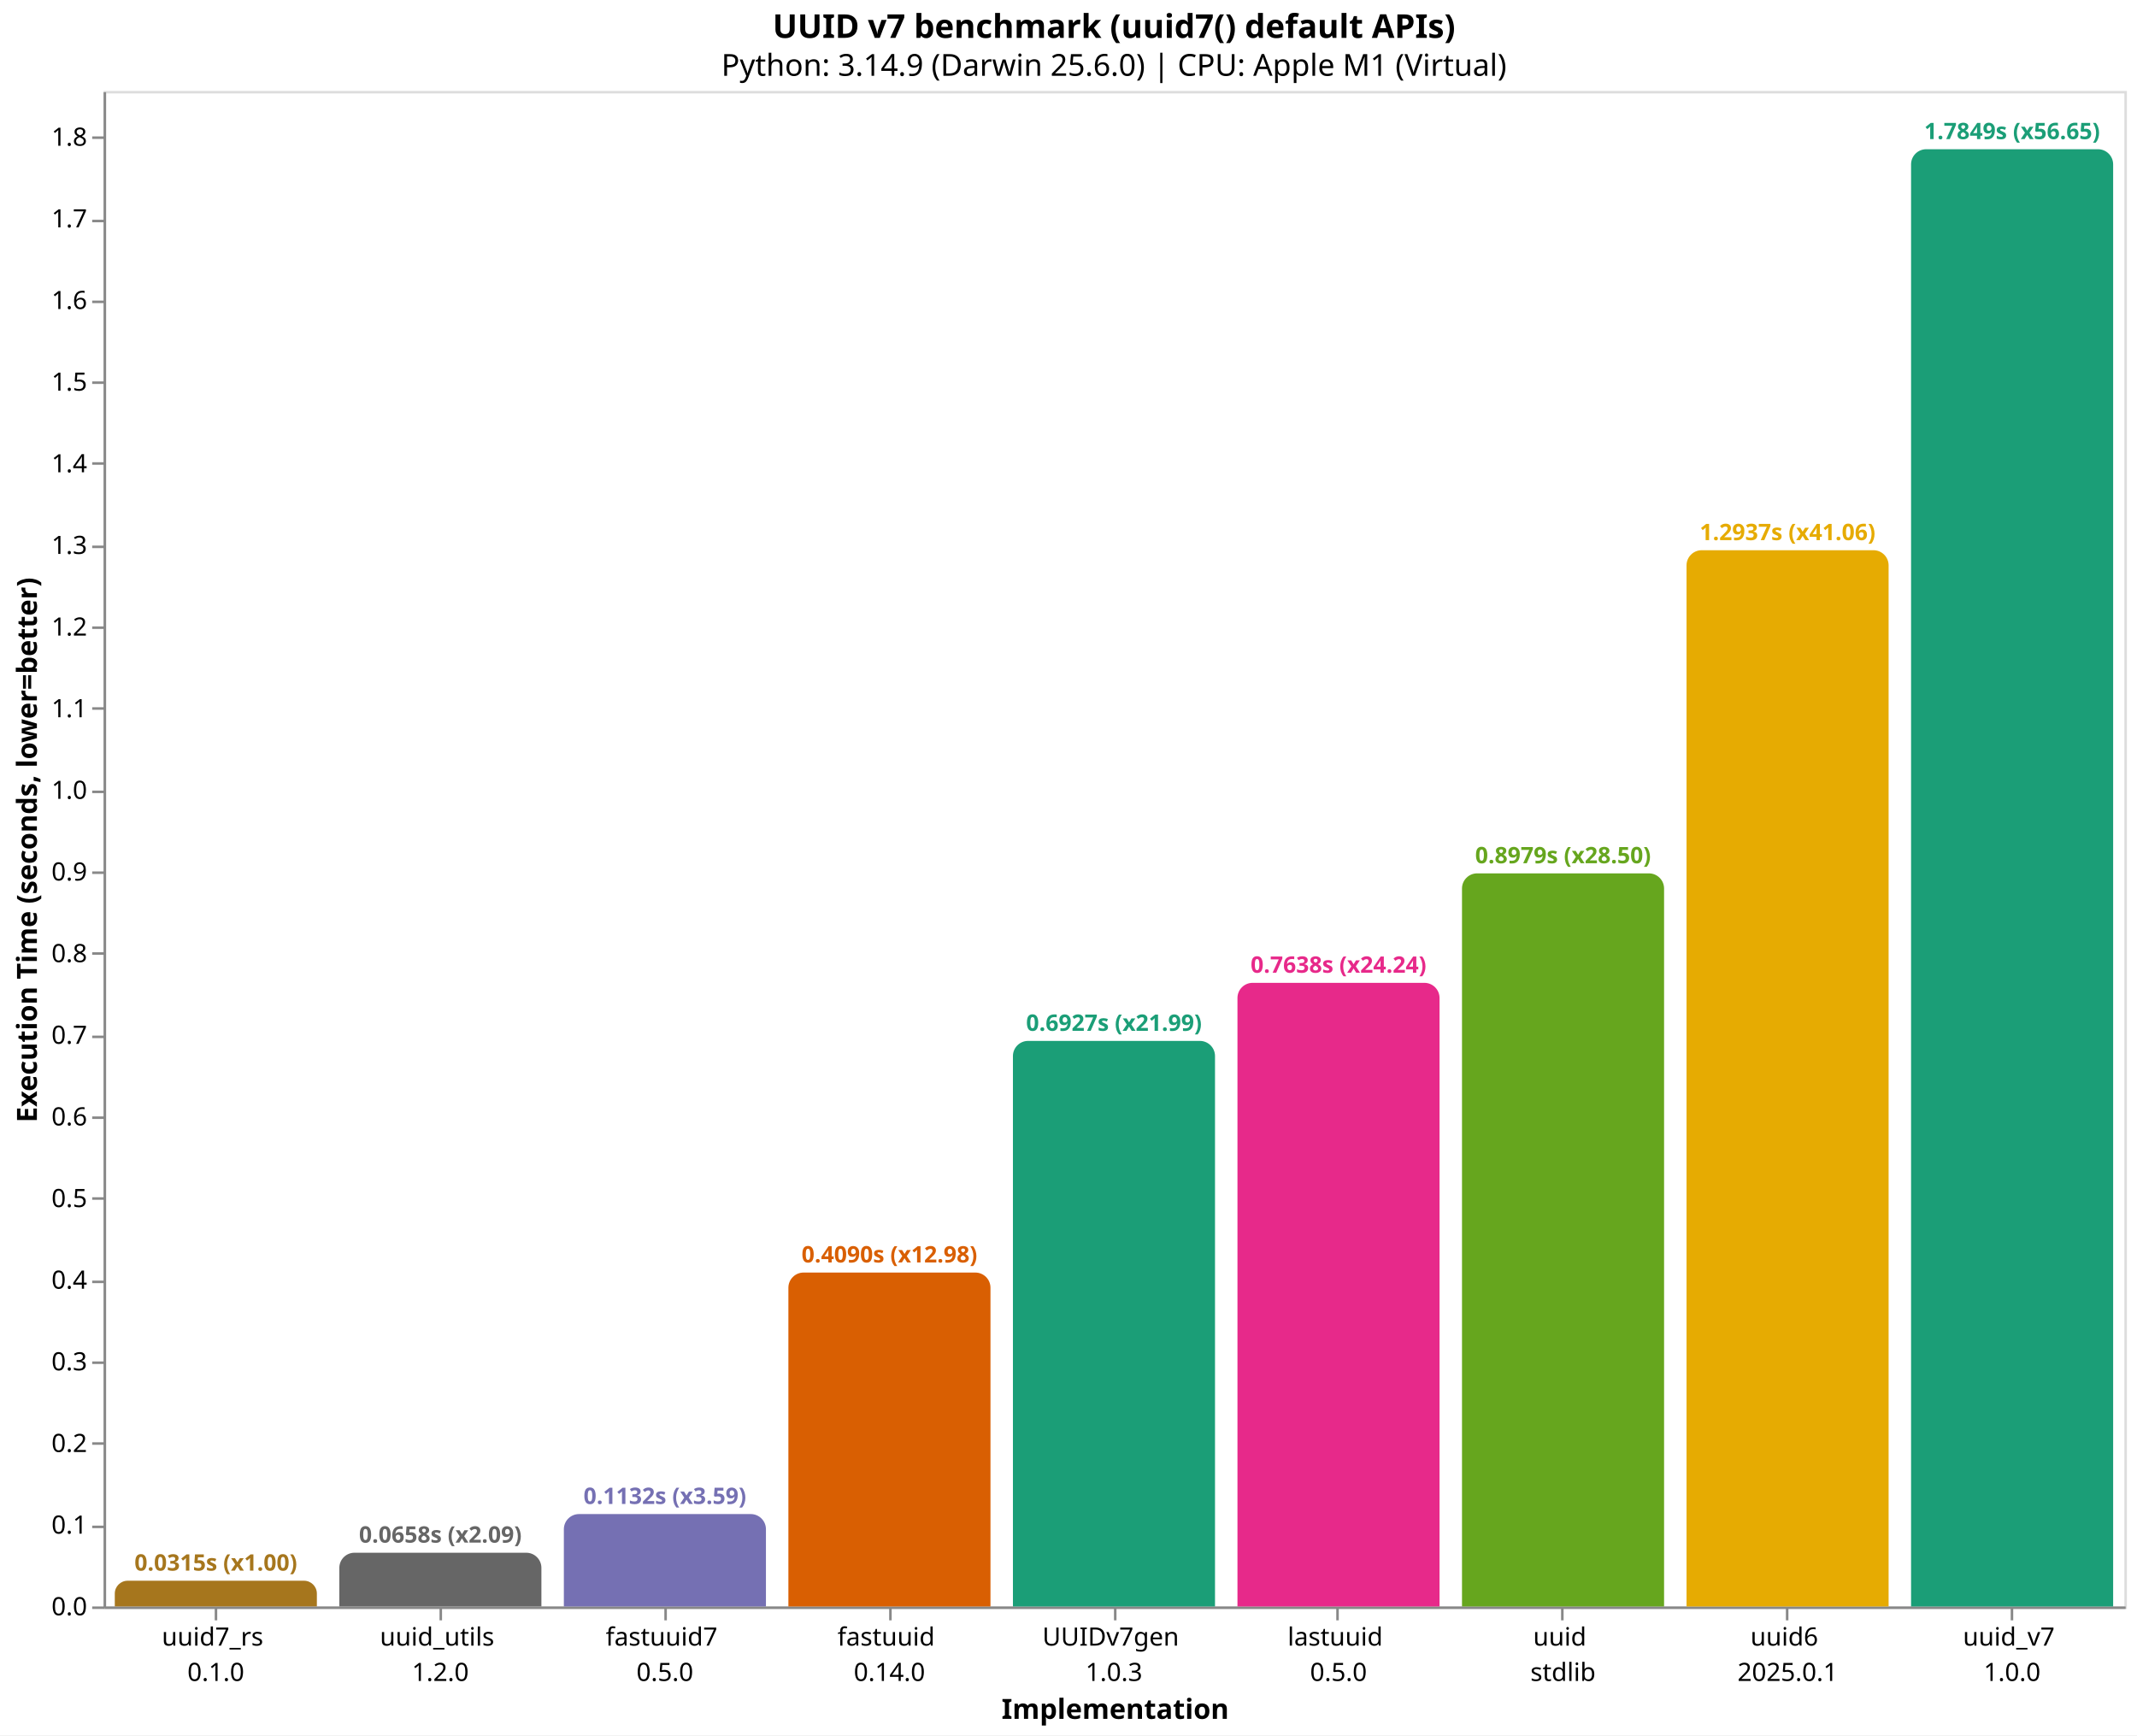
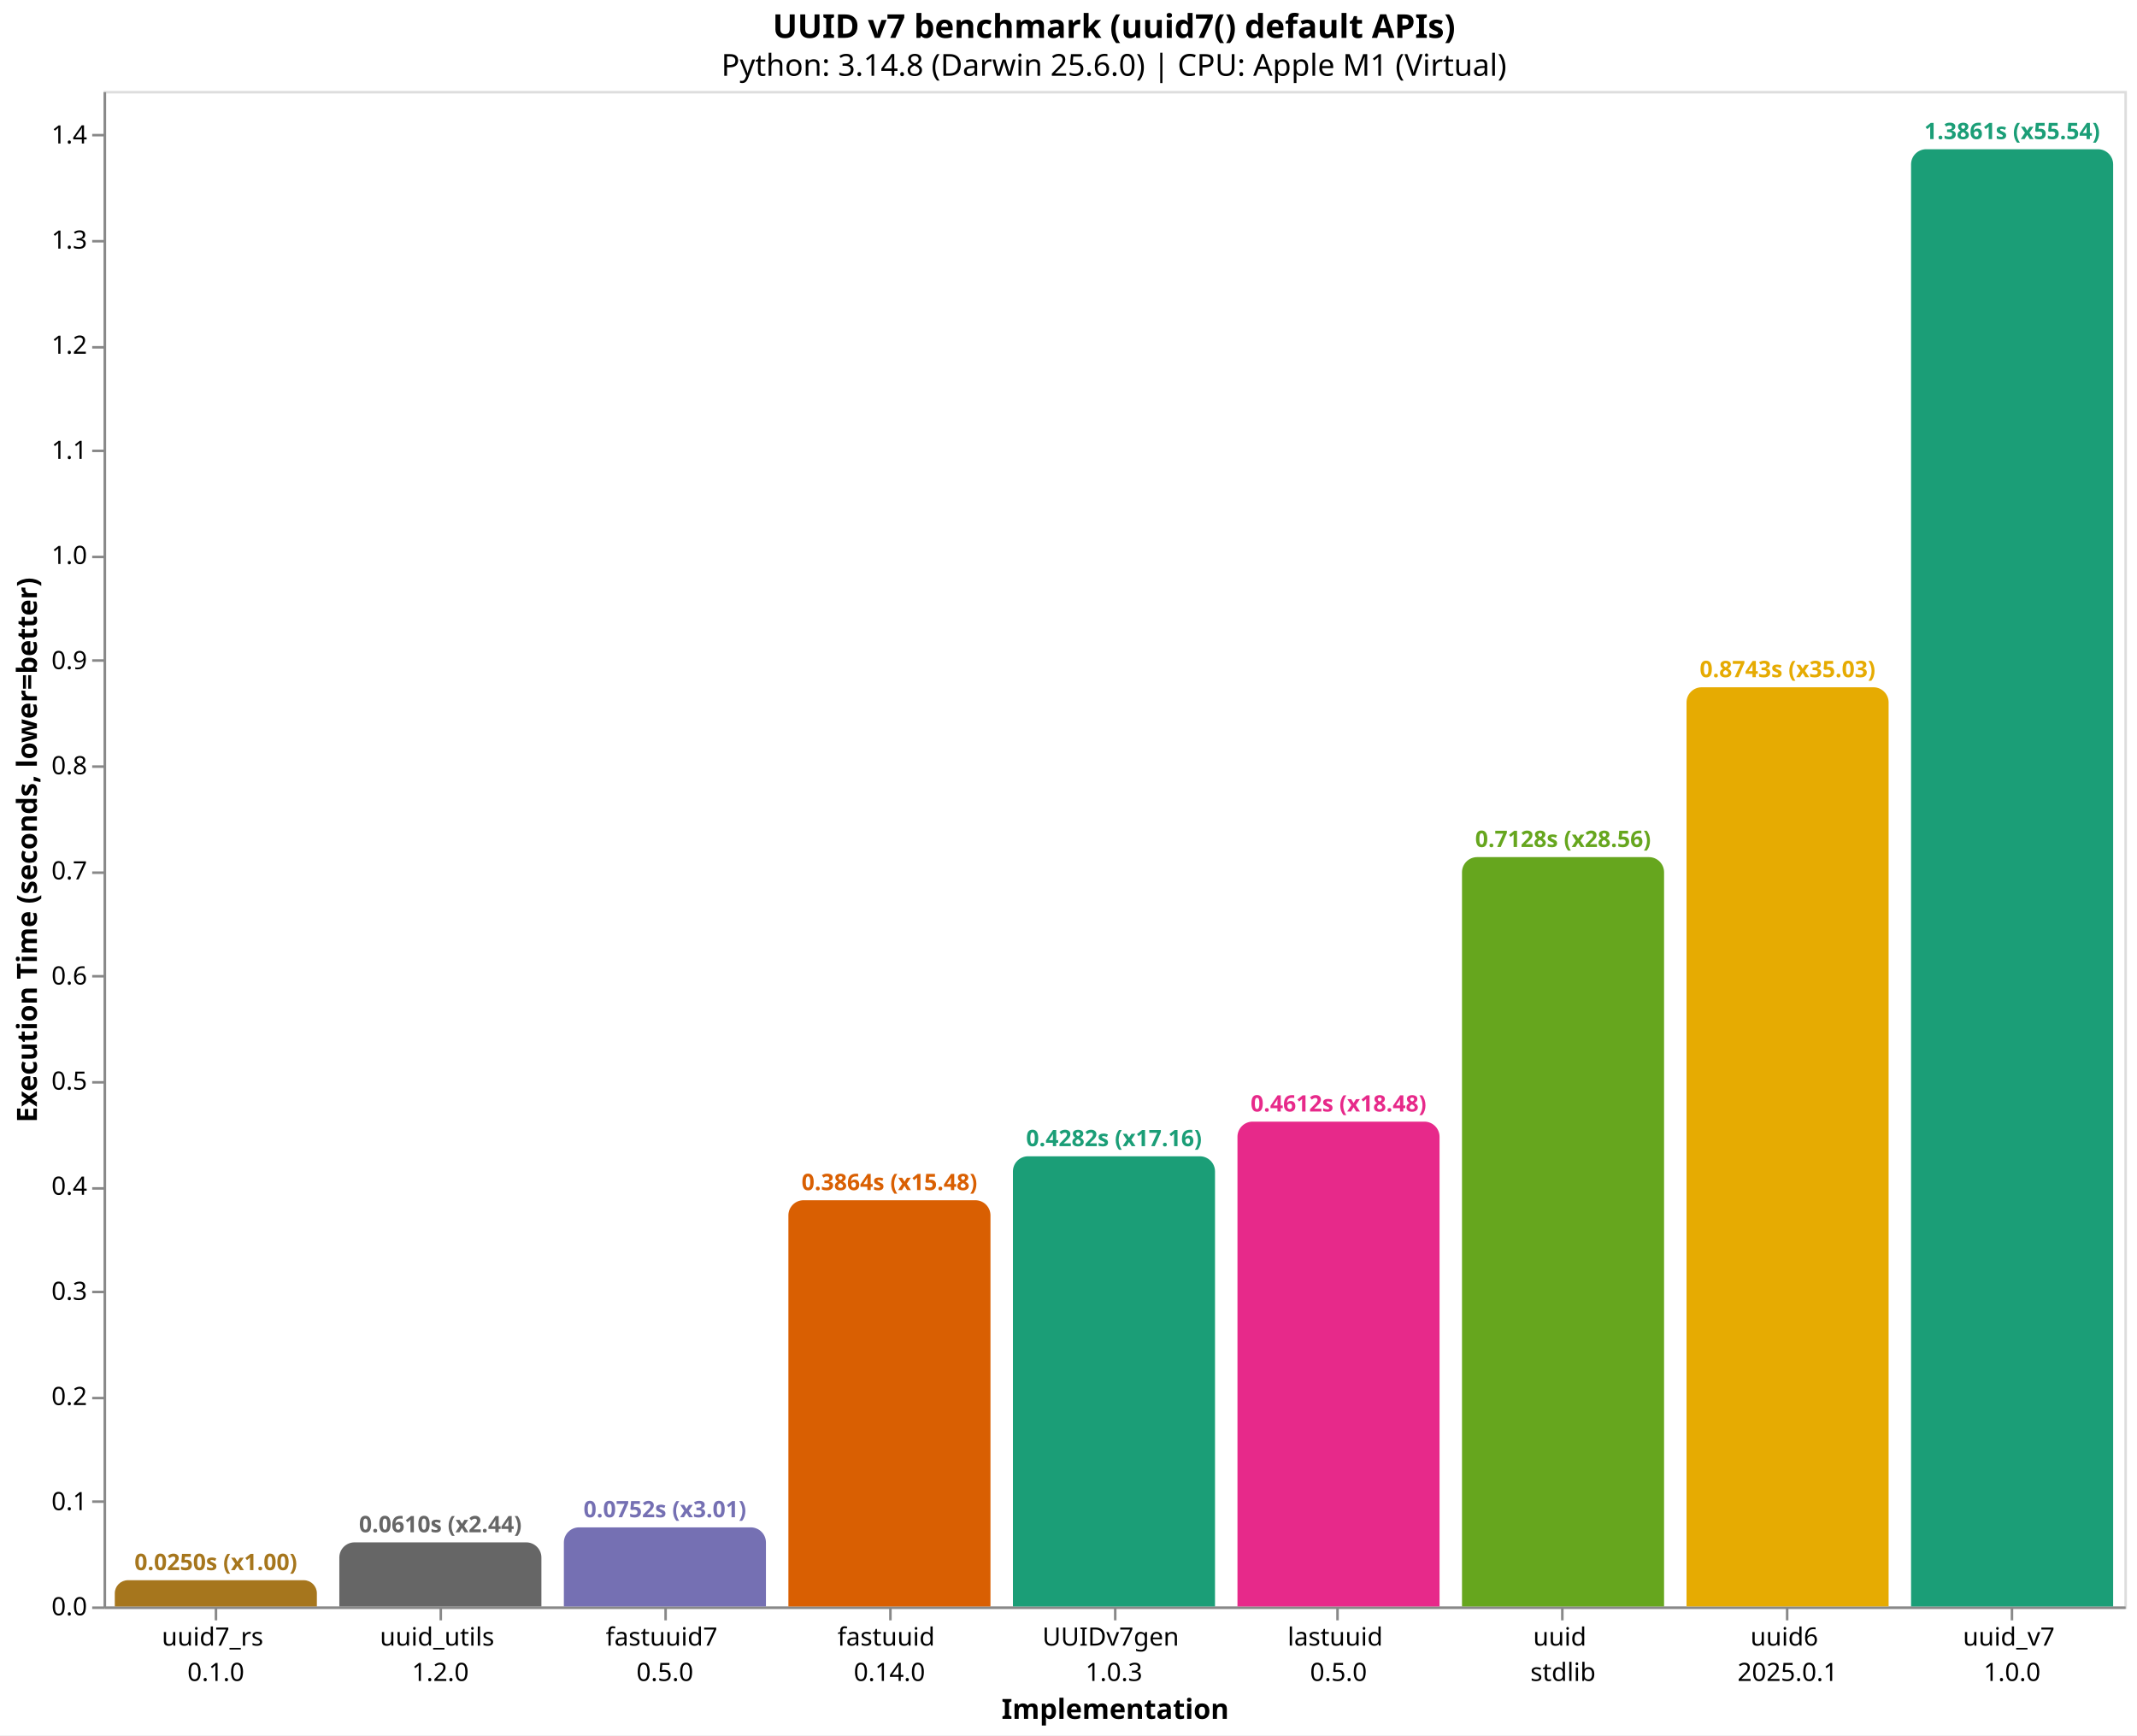
<svg xmlns="http://www.w3.org/2000/svg" version="1.1" class="marks" width="846" height="687" viewBox="0 0 846 687">
  <rect width="846" height="687" fill="white" />
  <g fill="none" stroke-miterlimit="10" transform="translate(41,36)">
    <g class="mark-group role-frame root" role="graphics-object" aria-roledescription="group mark container">
      <g transform="translate(0,0)">
        <path class="background" aria-hidden="true" d="M0.5,0.5h800v600h-800Z" stroke="#ddd" />
        <g>
          <g class="mark-group role-axis" role="graphics-symbol" aria-roledescription="axis" aria-label="X-axis titled 'Implementation' for a discrete scale with 9 values: uuid7_rs&#10;0.1.0, uuid_utils&#10;1.2.0, fastuuid7&#10;0.5.0, fastuuid&#10;0.14.0, UUIDv7gen&#10;1.0.3, ending with uuid_v7&#10;1.0.0">
            <g transform="translate(0.5,600.5)">
              <path class="background" aria-hidden="true" d="M0,0h0v0h0Z" pointer-events="none" />
              <g>
                <g class="mark-rule role-axis-tick" pointer-events="none">
                  <line transform="translate(44,0)" x2="0" y2="5" stroke="#888" stroke-width="1" opacity="1" />
                  <line transform="translate(133,0)" x2="0" y2="5" stroke="#888" stroke-width="1" opacity="1" />
                  <line transform="translate(222,0)" x2="0" y2="5" stroke="#888" stroke-width="1" opacity="1" />
                  <line transform="translate(311,0)" x2="0" y2="5" stroke="#888" stroke-width="1" opacity="1" />
                  <line transform="translate(400,0)" x2="0" y2="5" stroke="#888" stroke-width="1" opacity="1" />
                  <line transform="translate(488,0)" x2="0" y2="5" stroke="#888" stroke-width="1" opacity="1" />
                  <line transform="translate(577,0)" x2="0" y2="5" stroke="#888" stroke-width="1" opacity="1" />
                  <line transform="translate(666,0)" x2="0" y2="5" stroke="#888" stroke-width="1" opacity="1" />
                  <line transform="translate(755,0)" x2="0" y2="5" stroke="#888" stroke-width="1" opacity="1" />
                </g>
                <g class="mark-text role-axis-label" pointer-events="none">
                  <text text-anchor="middle" transform="translate(43.94444,15)" font-family="sans-serif" font-size="10px" fill="#000" opacity="1">
                    <tspan>uuid7_rs</tspan>
                    <tspan x="0" dy="14">0.1.0</tspan>
                  </text>
                  <text text-anchor="middle" transform="translate(132.8333,15)" font-family="sans-serif" font-size="10px" fill="#000" opacity="1">
                    <tspan>uuid_utils</tspan>
                    <tspan x="0" dy="14">1.2.0</tspan>
                  </text>
                  <text text-anchor="middle" transform="translate(221.7222,15)" font-family="sans-serif" font-size="10px" fill="#000" opacity="1">
                    <tspan>fastuuid7</tspan>
                    <tspan x="0" dy="14">0.5.0</tspan>
                  </text>
                  <text text-anchor="middle" transform="translate(310.6111,15)" font-family="sans-serif" font-size="10px" fill="#000" opacity="1">
                    <tspan>fastuuid</tspan>
                    <tspan x="0" dy="14">0.14.0</tspan>
                  </text>
                  <text text-anchor="middle" transform="translate(399.5,15)" font-family="sans-serif" font-size="10px" fill="#000" opacity="1">
                    <tspan>UUIDv7gen</tspan>
                    <tspan x="0" dy="14">1.0.3</tspan>
                  </text>
                  <text text-anchor="middle" transform="translate(488.3889,15)" font-family="sans-serif" font-size="10px" fill="#000" opacity="1">
                    <tspan>lastuuid</tspan>
                    <tspan x="0" dy="14">0.5.0</tspan>
                  </text>
                  <text text-anchor="middle" transform="translate(577.2778,15)" font-family="sans-serif" font-size="10px" fill="#000" opacity="1">
                    <tspan>uuid</tspan>
                    <tspan x="0" dy="14">stdlib</tspan>
                  </text>
                  <text text-anchor="middle" transform="translate(666.1667,15)" font-family="sans-serif" font-size="10px" fill="#000" opacity="1">
                    <tspan>uuid6</tspan>
                    <tspan x="0" dy="14">2025.0.1</tspan>
                  </text>
                  <text text-anchor="middle" transform="translate(755.0556,15)" font-family="sans-serif" font-size="10px" fill="#000" opacity="1">
                    <tspan>uuid_v7</tspan>
                    <tspan x="0" dy="14">1.0.0</tspan>
                  </text>
                </g>
                <g class="mark-rule role-axis-domain" pointer-events="none">
                  <line transform="translate(0,0)" x2="800" y2="0" stroke="#888" stroke-width="1" opacity="1" />
                </g>
                <g class="mark-text role-axis-title" pointer-events="none">
                  <text text-anchor="middle" transform="translate(400,44)" font-family="sans-serif" font-size="11px" font-weight="bold" fill="#000" opacity="1">Implementation</text>
                </g>
              </g>
              <path class="foreground" aria-hidden="true" d="" pointer-events="none" display="none" />
            </g>
          </g>
-           <g class="mark-group role-axis" role="graphics-symbol" aria-roledescription="axis" aria-label="Y-axis titled 'Execution Time (seconds, lower=better)' for a linear scale with values from 0.0 to 1.9">
+           <g class="mark-group role-axis" role="graphics-symbol" aria-roledescription="axis" aria-label="Y-axis titled 'Execution Time (seconds, lower=better)' for a linear scale with values from 0.0 to 1.4">
            <g transform="translate(0.5,0.5)">
              <path class="background" aria-hidden="true" d="M0,0h0v0h0Z" pointer-events="none" />
              <g>
                <g class="mark-rule role-axis-tick" pointer-events="none">
                  <line transform="translate(0,600)" x2="-5" y2="0" stroke="#888" stroke-width="1" opacity="1" />
-                   <line transform="translate(0,568)" x2="-5" y2="0" stroke="#888" stroke-width="1" opacity="1" />
-                   <line transform="translate(0,535)" x2="-5" y2="0" stroke="#888" stroke-width="1" opacity="1" />
-                   <line transform="translate(0,503)" x2="-5" y2="0" stroke="#888" stroke-width="1" opacity="1" />
-                   <line transform="translate(0,471)" x2="-5" y2="0" stroke="#888" stroke-width="1" opacity="1" />
-                   <line transform="translate(0,438)" x2="-5" y2="0" stroke="#888" stroke-width="1" opacity="1" />
-                   <line transform="translate(0,406)" x2="-5" y2="0" stroke="#888" stroke-width="1" opacity="1" />
-                   <line transform="translate(0,374)" x2="-5" y2="0" stroke="#888" stroke-width="1" opacity="1" />
-                   <line transform="translate(0,341)" x2="-5" y2="0" stroke="#888" stroke-width="1" opacity="1" />
+                   <line transform="translate(0,558)" x2="-5" y2="0" stroke="#888" stroke-width="1" opacity="1" />
+                   <line transform="translate(0,517)" x2="-5" y2="0" stroke="#888" stroke-width="1" opacity="1" />
+                   <line transform="translate(0,475)" x2="-5" y2="0" stroke="#888" stroke-width="1" opacity="1" />
+                   <line transform="translate(0,434)" x2="-5" y2="0" stroke="#888" stroke-width="1" opacity="1" />
+                   <line transform="translate(0,392)" x2="-5" y2="0" stroke="#888" stroke-width="1" opacity="1" />
+                   <line transform="translate(0,350)" x2="-5" y2="0" stroke="#888" stroke-width="1" opacity="1" />
                  <line transform="translate(0,309)" x2="-5" y2="0" stroke="#888" stroke-width="1" opacity="1" />
-                   <line transform="translate(0,277)" x2="-5" y2="0" stroke="#888" stroke-width="1" opacity="1" />
-                   <line transform="translate(0,244)" x2="-5" y2="0" stroke="#888" stroke-width="1" opacity="1" />
-                   <line transform="translate(0,212)" x2="-5" y2="0" stroke="#888" stroke-width="1" opacity="1" />
-                   <line transform="translate(0,180)" x2="-5" y2="0" stroke="#888" stroke-width="1" opacity="1" />
-                   <line transform="translate(0,147)" x2="-5" y2="0" stroke="#888" stroke-width="1" opacity="1" />
-                   <line transform="translate(0,115)" x2="-5" y2="0" stroke="#888" stroke-width="1" opacity="1" />
-                   <line transform="translate(0,83)" x2="-5" y2="0" stroke="#888" stroke-width="1" opacity="1" />
-                   <line transform="translate(0,51)" x2="-5" y2="0" stroke="#888" stroke-width="1" opacity="1" />
-                   <line transform="translate(0,18)" x2="-5" y2="0" stroke="#888" stroke-width="1" opacity="1" />
+                   <line transform="translate(0,267)" x2="-5" y2="0" stroke="#888" stroke-width="1" opacity="1" />
+                   <line transform="translate(0,225)" x2="-5" y2="0" stroke="#888" stroke-width="1" opacity="1" />
+                   <line transform="translate(0,184)" x2="-5" y2="0" stroke="#888" stroke-width="1" opacity="1" />
+                   <line transform="translate(0,142)" x2="-5" y2="0" stroke="#888" stroke-width="1" opacity="1" />
+                   <line transform="translate(0,101)" x2="-5" y2="0" stroke="#888" stroke-width="1" opacity="1" />
+                   <line transform="translate(0,59)" x2="-5" y2="0" stroke="#888" stroke-width="1" opacity="1" />
+                   <line transform="translate(0,17)" x2="-5" y2="0" stroke="#888" stroke-width="1" opacity="1" />
                </g>
                <g class="mark-text role-axis-label" pointer-events="none">
                  <text text-anchor="end" transform="translate(-7,603)" font-family="sans-serif" font-size="10px" fill="#000" opacity="1">0.0</text>
-                   <text text-anchor="end" transform="translate(-7,570.6777)" font-family="sans-serif" font-size="10px" fill="#000" opacity="1">0.1</text>
-                   <text text-anchor="end" transform="translate(-7,538.3555)" font-family="sans-serif" font-size="10px" fill="#000" opacity="1">0.2</text>
-                   <text text-anchor="end" transform="translate(-7,506.0332)" font-family="sans-serif" font-size="10px" fill="#000" opacity="1">0.3</text>
-                   <text text-anchor="end" transform="translate(-7,473.7109)" font-family="sans-serif" font-size="10px" fill="#000" opacity="1">0.4</text>
-                   <text text-anchor="end" transform="translate(-7,441.3887)" font-family="sans-serif" font-size="10px" fill="#000" opacity="1">0.5</text>
-                   <text text-anchor="end" transform="translate(-7,409.0664)" font-family="sans-serif" font-size="10px" fill="#000" opacity="1">0.6</text>
-                   <text text-anchor="end" transform="translate(-7,376.7442)" font-family="sans-serif" font-size="10px" fill="#000" opacity="1">0.7</text>
-                   <text text-anchor="end" transform="translate(-7,344.4219)" font-family="sans-serif" font-size="10px" fill="#000" opacity="1">0.8</text>
-                   <text text-anchor="end" transform="translate(-7,312.0996)" font-family="sans-serif" font-size="10px" fill="#000" opacity="1">0.9</text>
-                   <text text-anchor="end" transform="translate(-7,279.7774)" font-family="sans-serif" font-size="10px" fill="#000" opacity="1">1.0</text>
-                   <text text-anchor="end" transform="translate(-7,247.4551)" font-family="sans-serif" font-size="10px" fill="#000" opacity="1">1.1</text>
-                   <text text-anchor="end" transform="translate(-7,215.1328)" font-family="sans-serif" font-size="10px" fill="#000" opacity="1">1.2</text>
-                   <text text-anchor="end" transform="translate(-7,182.8106)" font-family="sans-serif" font-size="10px" fill="#000" opacity="1">1.3</text>
-                   <text text-anchor="end" transform="translate(-7,150.4883)" font-family="sans-serif" font-size="10px" fill="#000" opacity="1">1.4</text>
-                   <text text-anchor="end" transform="translate(-7,118.1661)" font-family="sans-serif" font-size="10px" fill="#000" opacity="1">1.5</text>
-                   <text text-anchor="end" transform="translate(-7,85.84379)" font-family="sans-serif" font-size="10px" fill="#000" opacity="1">1.6</text>
-                   <text text-anchor="end" transform="translate(-7,53.52153)" font-family="sans-serif" font-size="10px" fill="#000" opacity="1">1.7</text>
-                   <text text-anchor="end" transform="translate(-7,21.19926)" font-family="sans-serif" font-size="10px" fill="#000" opacity="1">1.8</text>
+                   <text text-anchor="end" transform="translate(-7,561.3786)" font-family="sans-serif" font-size="10px" fill="#000" opacity="1">0.1</text>
+                   <text text-anchor="end" transform="translate(-7,519.7573)" font-family="sans-serif" font-size="10px" fill="#000" opacity="1">0.2</text>
+                   <text text-anchor="end" transform="translate(-7,478.1359)" font-family="sans-serif" font-size="10px" fill="#000" opacity="1">0.3</text>
+                   <text text-anchor="end" transform="translate(-7,436.5145)" font-family="sans-serif" font-size="10px" fill="#000" opacity="1">0.4</text>
+                   <text text-anchor="end" transform="translate(-7,394.8932)" font-family="sans-serif" font-size="10px" fill="#000" opacity="1">0.5</text>
+                   <text text-anchor="end" transform="translate(-7,353.2718)" font-family="sans-serif" font-size="10px" fill="#000" opacity="1">0.6</text>
+                   <text text-anchor="end" transform="translate(-7,311.6504)" font-family="sans-serif" font-size="10px" fill="#000" opacity="1">0.7</text>
+                   <text text-anchor="end" transform="translate(-7,270.0291)" font-family="sans-serif" font-size="10px" fill="#000" opacity="1">0.8</text>
+                   <text text-anchor="end" transform="translate(-7,228.4077)" font-family="sans-serif" font-size="10px" fill="#000" opacity="1">0.9</text>
+                   <text text-anchor="end" transform="translate(-7,186.7863)" font-family="sans-serif" font-size="10px" fill="#000" opacity="1">1.0</text>
+                   <text text-anchor="end" transform="translate(-7,145.165)" font-family="sans-serif" font-size="10px" fill="#000" opacity="1">1.1</text>
+                   <text text-anchor="end" transform="translate(-7,103.5436)" font-family="sans-serif" font-size="10px" fill="#000" opacity="1">1.2</text>
+                   <text text-anchor="end" transform="translate(-7,61.92225)" font-family="sans-serif" font-size="10px" fill="#000" opacity="1">1.3</text>
+                   <text text-anchor="end" transform="translate(-7,20.30088)" font-family="sans-serif" font-size="10px" fill="#000" opacity="1">1.4</text>
                </g>
                <g class="mark-rule role-axis-domain" pointer-events="none">
                  <line transform="translate(0,600)" x2="0" y2="-600" stroke="#888" stroke-width="1" opacity="1" />
                </g>
                <g class="mark-text role-axis-title" pointer-events="none">
                  <text text-anchor="middle" transform="translate(-24.90137,300) rotate(-90) translate(0,-2)" font-family="sans-serif" font-size="11px" font-weight="bold" fill="#000" opacity="1">Execution Time (seconds, lower=better)</text>
                </g>
              </g>
              <path class="foreground" aria-hidden="true" d="" pointer-events="none" display="none" />
            </g>
          </g>
          <g class="mark-group role-scope" role="graphics-object" aria-roledescription="group mark container">
-             <g transform="translate(4.444444,589.8166)">
-               <path class="background" aria-hidden="true" d="M5.092,0L74.908,0C77.718,0,80,2.282,80,5.092L80,10.183C80,10.183,80,10.183,80,10.183L0,10.183C0,10.183,0,10.183,0,10.183L0,5.092C0,2.282,2.282,0,5.092,0Z" />
+             <g transform="translate(4.444444,589.6121)">
+               <path class="background" aria-hidden="true" d="M5.194,0L74.806,0C77.673,0,80,2.327,80,5.194L80,10.388C80,10.388,80,10.388,80,10.388L0,10.388C0,10.388,0,10.388,0,10.388L0,5.194C0,2.327,2.327,0,5.194,0Z" />
              <g clip-path="url(#clip1)">
                <g class="mark-group role-scope" role="graphics-object" aria-roledescription="group mark container">
-                   <g transform="translate(0,-589.8166)">
-                     <path class="background" aria-hidden="true" d="M0,0h80v0h-80Z" />
-                     <g>
-                       <g class="mark-rect role-mark layer_0_marks" role="graphics-object" aria-roledescription="rect mark container">
-                         <path aria-label="Implementation: uuid7_rs&#10;0.1.0; Execution Time (seconds, lower=better): 0.031505875; implementation: uuid7_rs; Execution Time (s): 0.0315; Slowdown: 1.00" role="graphics-symbol" aria-roledescription="bar" d="M0,589.817h80v10.183h-80Z" fill="#a6761d" />
-                       </g>
-                     </g>
-                     <path class="foreground" aria-hidden="true" d="" display="none" />
-                   </g>
-                 </g>
-               </g>
-               <path class="foreground" aria-hidden="true" d="" display="none" />
-             </g>
-             <g transform="translate(93.33333,578.7316)">
-               <path class="background" aria-hidden="true" d="M6,0L74,0C77.311,0,80,2.689,80,6L80,21.268C80,21.268,80,21.268,80,21.268L0,21.268C0,21.268,0,21.268,0,21.268L0,6C0,2.689,2.689,0,6,0Z" />
+                   <g transform="translate(0,-589.6121)">
+                     <path class="background" aria-hidden="true" d="M0,0h80v0h-80Z" />
+                     <g>
+                       <g class="mark-rect role-mark layer_0_marks" role="graphics-object" aria-roledescription="rect mark container">
+                         <path aria-label="Implementation: uuid7_rs&#10;0.1.0; Execution Time (seconds, lower=better): 0.024958042; implementation: uuid7_rs; Execution Time (s): 0.0250; Slowdown: 1.00" role="graphics-symbol" aria-roledescription="bar" d="M0,589.612h80v10.388h-80Z" fill="#a6761d" />
+                       </g>
+                     </g>
+                     <path class="foreground" aria-hidden="true" d="" display="none" />
+                   </g>
+                 </g>
+               </g>
+               <path class="foreground" aria-hidden="true" d="" display="none" />
+             </g>
+             <g transform="translate(93.33333,574.6314)">
+               <path class="background" aria-hidden="true" d="M6,0L74,0C77.311,0,80,2.689,80,6L80,25.369C80,25.369,80,25.369,80,25.369L0,25.369C0,25.369,0,25.369,0,25.369L0,6C0,2.689,2.689,0,6,0Z" />
              <g clip-path="url(#clip2)">
                <g class="mark-group role-scope" role="graphics-object" aria-roledescription="group mark container">
-                   <g transform="translate(0,-578.7316)">
-                     <path class="background" aria-hidden="true" d="M0,0h80v0h-80Z" />
-                     <g>
-                       <g class="mark-rect role-mark layer_0_marks" role="graphics-object" aria-roledescription="rect mark container">
-                         <path aria-label="Implementation: uuid_utils&#10;1.2.0; Execution Time (seconds, lower=better): 0.065801041; implementation: uuid_utils; Execution Time (s): 0.0658; Slowdown: 2.09" role="graphics-symbol" aria-roledescription="bar" d="M0,578.732h80v21.268h-80Z" fill="#666666" />
-                       </g>
-                     </g>
-                     <path class="foreground" aria-hidden="true" d="" display="none" />
-                   </g>
-                 </g>
-               </g>
-               <path class="foreground" aria-hidden="true" d="" display="none" />
-             </g>
-             <g transform="translate(182.2222,563.4262)">
-               <path class="background" aria-hidden="true" d="M6,0L74,0C77.311,0,80,2.689,80,6L80,36.574C80,36.574,80,36.574,80,36.574L0,36.574C0,36.574,0,36.574,0,36.574L0,6C0,2.689,2.689,0,6,0Z" />
+                   <g transform="translate(0,-574.6314)">
+                     <path class="background" aria-hidden="true" d="M0,0h80v0h-80Z" />
+                     <g>
+                       <g class="mark-rect role-mark layer_0_marks" role="graphics-object" aria-roledescription="rect mark container">
+                         <path aria-label="Implementation: uuid_utils&#10;1.2.0; Execution Time (seconds, lower=better): 0.060950875; implementation: uuid_utils; Execution Time (s): 0.0610; Slowdown: 2.44" role="graphics-symbol" aria-roledescription="bar" d="M0,574.631h80v25.369h-80Z" fill="#666666" />
+                       </g>
+                     </g>
+                     <path class="foreground" aria-hidden="true" d="" display="none" />
+                   </g>
+                 </g>
+               </g>
+               <path class="foreground" aria-hidden="true" d="" display="none" />
+             </g>
+             <g transform="translate(182.2222,568.6919)">
+               <path class="background" aria-hidden="true" d="M6,0L74,0C77.311,0,80,2.689,80,6L80,31.308C80,31.308,80,31.308,80,31.308L0,31.308C0,31.308,0,31.308,0,31.308L0,6C0,2.689,2.689,0,6,0Z" />
              <g clip-path="url(#clip3)">
                <g class="mark-group role-scope" role="graphics-object" aria-roledescription="group mark container">
-                   <g transform="translate(0,-563.4262)">
-                     <path class="background" aria-hidden="true" d="M0,0h80v0h-80Z" />
-                     <g>
-                       <g class="mark-rect role-mark layer_0_marks" role="graphics-object" aria-roledescription="rect mark container">
-                         <path aria-label="Implementation: fastuuid7&#10;0.5.0; Execution Time (seconds, lower=better): 0.113153708; implementation: fastuuid7; Execution Time (s): 0.1132; Slowdown: 3.59" role="graphics-symbol" aria-roledescription="bar" d="M0,563.426h80v36.574h-80Z" fill="#7570b3" />
-                       </g>
-                     </g>
-                     <path class="foreground" aria-hidden="true" d="" display="none" />
-                   </g>
-                 </g>
-               </g>
-               <path class="foreground" aria-hidden="true" d="" display="none" />
-             </g>
-             <g transform="translate(271.1111,467.8102)">
-               <path class="background" aria-hidden="true" d="M6,0L74,0C77.311,0,80,2.689,80,6L80,132.19C80,132.19,80,132.19,80,132.19L0,132.19C0,132.19,0,132.19,0,132.19L0,6C0,2.689,2.689,0,6,0Z" />
+                   <g transform="translate(0,-568.6919)">
+                     <path class="background" aria-hidden="true" d="M0,0h80v0h-80Z" />
+                     <g>
+                       <g class="mark-rect role-mark layer_0_marks" role="graphics-object" aria-roledescription="rect mark container">
+                         <path aria-label="Implementation: fastuuid7&#10;0.5.0; Execution Time (seconds, lower=better): 0.075221333; implementation: fastuuid7; Execution Time (s): 0.0752; Slowdown: 3.01" role="graphics-symbol" aria-roledescription="bar" d="M0,568.692h80v31.308h-80Z" fill="#7570b3" />
+                       </g>
+                     </g>
+                     <path class="foreground" aria-hidden="true" d="" display="none" />
+                   </g>
+                 </g>
+               </g>
+               <path class="foreground" aria-hidden="true" d="" display="none" />
+             </g>
+             <g transform="translate(271.1111,439.1739)">
+               <path class="background" aria-hidden="true" d="M6,0L74,0C77.311,0,80,2.689,80,6L80,160.826C80,160.826,80,160.826,80,160.826L0,160.826C0,160.826,0,160.826,0,160.826L0,6C0,2.689,2.689,0,6,0Z" />
              <g clip-path="url(#clip4)">
                <g class="mark-group role-scope" role="graphics-object" aria-roledescription="group mark container">
-                   <g transform="translate(0,-467.8102)">
-                     <path class="background" aria-hidden="true" d="M0,0h80v0h-80Z" />
-                     <g>
-                       <g class="mark-rect role-mark layer_0_marks" role="graphics-object" aria-roledescription="rect mark container">
-                         <path aria-label="Implementation: fastuuid&#10;0.14.0; Execution Time (seconds, lower=better): 0.408974542; implementation: fastuuid; Execution Time (s): 0.4090; Slowdown: 12.98" role="graphics-symbol" aria-roledescription="bar" d="M0,467.81h80v132.19h-80Z" fill="#d95f02" />
-                       </g>
-                     </g>
-                     <path class="foreground" aria-hidden="true" d="" display="none" />
-                   </g>
-                 </g>
-               </g>
-               <path class="foreground" aria-hidden="true" d="" display="none" />
-             </g>
-             <g transform="translate(360,376.1008)">
-               <path class="background" aria-hidden="true" d="M6,0L74,0C77.311,0,80,2.689,80,6L80,223.899C80,223.899,80,223.899,80,223.899L0,223.899C0,223.899,0,223.899,0,223.899L0,6C0,2.689,2.689,0,6,0Z" />
+                   <g transform="translate(0,-439.1739)">
+                     <path class="background" aria-hidden="true" d="M0,0h80v0h-80Z" />
+                     <g>
+                       <g class="mark-rect role-mark layer_0_marks" role="graphics-object" aria-roledescription="rect mark container">
+                         <path aria-label="Implementation: fastuuid&#10;0.14.0; Execution Time (seconds, lower=better): 0.386402709; implementation: fastuuid; Execution Time (s): 0.3864; Slowdown: 15.48" role="graphics-symbol" aria-roledescription="bar" d="M0,439.174h80v160.826h-80Z" fill="#d95f02" />
+                       </g>
+                     </g>
+                     <path class="foreground" aria-hidden="true" d="" display="none" />
+                   </g>
+                 </g>
+               </g>
+               <path class="foreground" aria-hidden="true" d="" display="none" />
+             </g>
+             <g transform="translate(360,421.7787)">
+               <path class="background" aria-hidden="true" d="M6,0L74,0C77.311,0,80,2.689,80,6L80,178.221C80,178.221,80,178.221,80,178.221L0,178.221C0,178.221,0,178.221,0,178.221L0,6C0,2.689,2.689,0,6,0Z" />
              <g clip-path="url(#clip5)">
                <g class="mark-group role-scope" role="graphics-object" aria-roledescription="group mark container">
-                   <g transform="translate(0,-376.1008)">
-                     <path class="background" aria-hidden="true" d="M0,0h80v0h-80Z" />
-                     <g>
-                       <g class="mark-rect role-mark layer_0_marks" role="graphics-object" aria-roledescription="rect mark container">
-                         <path aria-label="Implementation: UUIDv7gen&#10;1.0.3; Execution Time (seconds, lower=better): 0.692708916; implementation: UUIDv7gen; Execution Time (s): 0.6927; Slowdown: 21.99" role="graphics-symbol" aria-roledescription="bar" d="M0,376.101h80v223.899h-80Z" fill="#1b9e77" />
-                       </g>
-                     </g>
-                     <path class="foreground" aria-hidden="true" d="" display="none" />
-                   </g>
-                 </g>
-               </g>
-               <path class="foreground" aria-hidden="true" d="" display="none" />
-             </g>
-             <g transform="translate(448.8889,353.1087)">
-               <path class="background" aria-hidden="true" d="M6,0L74,0C77.311,0,80,2.689,80,6L80,246.891C80,246.891,80,246.891,80,246.891L0,246.891C0,246.891,0,246.891,0,246.891L0,6C0,2.689,2.689,0,6,0Z" />
+                   <g transform="translate(0,-421.7787)">
+                     <path class="background" aria-hidden="true" d="M0,0h80v0h-80Z" />
+                     <g>
+                       <g class="mark-rect role-mark layer_0_marks" role="graphics-object" aria-roledescription="rect mark container">
+                         <path aria-label="Implementation: UUIDv7gen&#10;1.0.3; Execution Time (seconds, lower=better): 0.42819675; implementation: UUIDv7gen; Execution Time (s): 0.4282; Slowdown: 17.16" role="graphics-symbol" aria-roledescription="bar" d="M0,421.779h80v178.221h-80Z" fill="#1b9e77" />
+                       </g>
+                     </g>
+                     <path class="foreground" aria-hidden="true" d="" display="none" />
+                   </g>
+                 </g>
+               </g>
+               <path class="foreground" aria-hidden="true" d="" display="none" />
+             </g>
+             <g transform="translate(448.8889,408.0598)">
+               <path class="background" aria-hidden="true" d="M6,0L74,0C77.311,0,80,2.689,80,6L80,191.94C80,191.94,80,191.94,80,191.94L0,191.94C0,191.94,0,191.94,0,191.94L0,6C0,2.689,2.689,0,6,0Z" />
              <g clip-path="url(#clip6)">
                <g class="mark-group role-scope" role="graphics-object" aria-roledescription="group mark container">
-                   <g transform="translate(0,-353.1087)">
-                     <path class="background" aria-hidden="true" d="M0,0h80v0h-80Z" />
-                     <g>
-                       <g class="mark-rect role-mark layer_0_marks" role="graphics-object" aria-roledescription="rect mark container">
-                         <path aria-label="Implementation: lastuuid&#10;0.5.0; Execution Time (seconds, lower=better): 0.763842875; implementation: lastuuid; Execution Time (s): 0.7638; Slowdown: 24.24" role="graphics-symbol" aria-roledescription="bar" d="M0,353.109h80v246.891h-80Z" fill="#e7298a" />
-                       </g>
-                     </g>
-                     <path class="foreground" aria-hidden="true" d="" display="none" />
-                   </g>
-                 </g>
-               </g>
-               <path class="foreground" aria-hidden="true" d="" display="none" />
-             </g>
-             <g transform="translate(537.7778,309.7689)">
-               <path class="background" aria-hidden="true" d="M6,0L74,0C77.311,0,80,2.689,80,6L80,290.231C80,290.231,80,290.231,80,290.231L0,290.231C0,290.231,0,290.231,0,290.231L0,6C0,2.689,2.689,0,6,0Z" />
+                   <g transform="translate(0,-408.0598)">
+                     <path class="background" aria-hidden="true" d="M0,0h80v0h-80Z" />
+                     <g>
+                       <g class="mark-rect role-mark layer_0_marks" role="graphics-object" aria-roledescription="rect mark container">
+                         <path aria-label="Implementation: lastuuid&#10;0.5.0; Execution Time (seconds, lower=better): 0.461157917; implementation: lastuuid; Execution Time (s): 0.4612; Slowdown: 18.48" role="graphics-symbol" aria-roledescription="bar" d="M0,408.06h80v191.94h-80Z" fill="#e7298a" />
+                       </g>
+                     </g>
+                     <path class="foreground" aria-hidden="true" d="" display="none" />
+                   </g>
+                 </g>
+               </g>
+               <path class="foreground" aria-hidden="true" d="" display="none" />
+             </g>
+             <g transform="translate(537.7778,303.3341)">
+               <path class="background" aria-hidden="true" d="M6,0L74,0C77.311,0,80,2.689,80,6L80,296.666C80,296.666,80,296.666,80,296.666L0,296.666C0,296.666,0,296.666,0,296.666L0,6C0,2.689,2.689,0,6,0Z" />
              <g clip-path="url(#clip7)">
                <g class="mark-group role-scope" role="graphics-object" aria-roledescription="group mark container">
-                   <g transform="translate(0,-309.7689)">
-                     <path class="background" aria-hidden="true" d="M0,0h80v0h-80Z" />
-                     <g>
-                       <g class="mark-rect role-mark layer_0_marks" role="graphics-object" aria-roledescription="rect mark container">
-                         <path aria-label="Implementation: uuid&#10;stdlib; Execution Time (seconds, lower=better): 0.897929542; implementation: uuid; Execution Time (s): 0.8979; Slowdown: 28.50" role="graphics-symbol" aria-roledescription="bar" d="M0,309.769h80v290.231h-80Z" fill="#66a61e" />
-                       </g>
-                     </g>
-                     <path class="foreground" aria-hidden="true" d="" display="none" />
-                   </g>
-                 </g>
-               </g>
-               <path class="foreground" aria-hidden="true" d="" display="none" />
-             </g>
-             <g transform="translate(626.6667,181.8357)">
-               <path class="background" aria-hidden="true" d="M6,0L74,0C77.311,0,80,2.689,80,6L80,418.164C80,418.164,80,418.164,80,418.164L0,418.164C0,418.164,0,418.164,0,418.164L0,6C0,2.689,2.689,0,6,0Z" />
+                   <g transform="translate(0,-303.3341)">
+                     <path class="background" aria-hidden="true" d="M0,0h80v0h-80Z" />
+                     <g>
+                       <g class="mark-rect role-mark layer_0_marks" role="graphics-object" aria-roledescription="rect mark container">
+                         <path aria-label="Implementation: uuid&#10;stdlib; Execution Time (seconds, lower=better): 0.712773209; implementation: uuid; Execution Time (s): 0.7128; Slowdown: 28.56" role="graphics-symbol" aria-roledescription="bar" d="M0,303.334h80v296.666h-80Z" fill="#66a61e" />
+                       </g>
+                     </g>
+                     <path class="foreground" aria-hidden="true" d="" display="none" />
+                   </g>
+                 </g>
+               </g>
+               <path class="foreground" aria-hidden="true" d="" display="none" />
+             </g>
+             <g transform="translate(626.6667,236.0966)">
+               <path class="background" aria-hidden="true" d="M6,0L74,0C77.311,0,80,2.689,80,6L80,363.903C80,363.903,80,363.903,80,363.903L0,363.903C0,363.903,0,363.903,0,363.903L0,6C0,2.689,2.689,0,6,0Z" />
              <g clip-path="url(#clip8)">
                <g class="mark-group role-scope" role="graphics-object" aria-roledescription="group mark container">
-                   <g transform="translate(0,-181.8357)">
-                     <path class="background" aria-hidden="true" d="M0,0h80v0h-80Z" />
-                     <g>
-                       <g class="mark-rect role-mark layer_0_marks" role="graphics-object" aria-roledescription="rect mark container">
-                         <path aria-label="Implementation: uuid6&#10;2025.0.1; Execution Time (seconds, lower=better): 1.293734708; implementation: uuid6; Execution Time (s): 1.2937; Slowdown: 41.06" role="graphics-symbol" aria-roledescription="bar" d="M0,181.836h80v418.164h-80Z" fill="#e6ab02" />
+                   <g transform="translate(0,-236.0966)">
+                     <path class="background" aria-hidden="true" d="M0,0h80v0h-80Z" />
+                     <g>
+                       <g class="mark-rect role-mark layer_0_marks" role="graphics-object" aria-roledescription="rect mark container">
+                         <path aria-label="Implementation: uuid6&#10;2025.0.1; Execution Time (seconds, lower=better): 0.874318667; implementation: uuid6; Execution Time (s): 0.8743; Slowdown: 35.03" role="graphics-symbol" aria-roledescription="bar" d="M0,236.097h80v363.903h-80Z" fill="#e6ab02" />
                      </g>
                    </g>
                    <path class="foreground" aria-hidden="true" d="" display="none" />
                  </g>
                </g>
              </g>
              <path class="foreground" aria-hidden="true" d="" display="none" />
            </g>
            <g transform="translate(715.5556,23.07692)">
              <path class="background" aria-hidden="true" d="M6,0L74,0C77.311,0,80,2.689,80,6L80,576.923C80,576.923,80,576.923,80,576.923L0,576.923C0,576.923,0,576.923,0,576.923L0,6C0,2.689,2.689,0,6,0Z" />
              <g clip-path="url(#clip9)">
                <g class="mark-group role-scope" role="graphics-object" aria-roledescription="group mark container">
                  <g transform="translate(0,-23.07692)">
                    <path class="background" aria-hidden="true" d="M0,0h80v0h-80Z" />
                    <g>
                      <g class="mark-rect role-mark layer_0_marks" role="graphics-object" aria-roledescription="rect mark container">
-                         <path aria-label="Implementation: uuid_v7&#10;1.0.0; Execution Time (seconds, lower=better): 1.784909292; implementation: uuid_v7; Execution Time (s): 1.7849; Slowdown: 56.65" role="graphics-symbol" aria-roledescription="bar" d="M0,23.077h80v576.923h-80Z" fill="#1b9e77" />
+                         <path aria-label="Implementation: uuid_v7&#10;1.0.0; Execution Time (seconds, lower=better): 1.386122417; implementation: uuid_v7; Execution Time (s): 1.3861; Slowdown: 55.54" role="graphics-symbol" aria-roledescription="bar" d="M0,23.077h80v576.923h-80Z" fill="#1b9e77" />
                      </g>
                    </g>
                    <path class="foreground" aria-hidden="true" d="" display="none" />
                  </g>
                </g>
              </g>
              <path class="foreground" aria-hidden="true" d="" display="none" />
            </g>
          </g>
          <g class="mark-text role-mark layer_1_marks" role="graphics-object" aria-roledescription="text mark container">
-             <text aria-label="Implementation: uuid7_rs&#10;0.1.0; Execution Time (seconds, lower=better): 0.031505875; implementation: uuid7_rs; label: 0.0315s (x1.00); Execution Time (s): 0.0315; Slowdown: 1.00" role="graphics-symbol" aria-roledescription="text mark" text-anchor="middle" transform="translate(44.44444,585.8166)" font-family="sans-serif" font-size="9px" font-weight="bold" fill="#a6761d">0.0315s (x1.00)</text>
-             <text aria-label="Implementation: uuid_utils&#10;1.2.0; Execution Time (seconds, lower=better): 0.065801041; implementation: uuid_utils; label: 0.0658s (x2.09); Execution Time (s): 0.0658; Slowdown: 2.09" role="graphics-symbol" aria-roledescription="text mark" text-anchor="middle" transform="translate(133.3333,574.7316)" font-family="sans-serif" font-size="9px" font-weight="bold" fill="#666666">0.0658s (x2.09)</text>
-             <text aria-label="Implementation: fastuuid7&#10;0.5.0; Execution Time (seconds, lower=better): 0.113153708; implementation: fastuuid7; label: 0.1132s (x3.59); Execution Time (s): 0.1132; Slowdown: 3.59" role="graphics-symbol" aria-roledescription="text mark" text-anchor="middle" transform="translate(222.2222,559.4262)" font-family="sans-serif" font-size="9px" font-weight="bold" fill="#7570b3">0.1132s (x3.59)</text>
-             <text aria-label="Implementation: fastuuid&#10;0.14.0; Execution Time (seconds, lower=better): 0.408974542; implementation: fastuuid; label: 0.4090s (x12.98); Execution Time (s): 0.4090; Slowdown: 12.98" role="graphics-symbol" aria-roledescription="text mark" text-anchor="middle" transform="translate(311.1111,463.8102)" font-family="sans-serif" font-size="9px" font-weight="bold" fill="#d95f02">0.4090s (x12.98)</text>
-             <text aria-label="Implementation: UUIDv7gen&#10;1.0.3; Execution Time (seconds, lower=better): 0.692708916; implementation: UUIDv7gen; label: 0.6927s (x21.99); Execution Time (s): 0.6927; Slowdown: 21.99" role="graphics-symbol" aria-roledescription="text mark" text-anchor="middle" transform="translate(400,372.1008)" font-family="sans-serif" font-size="9px" font-weight="bold" fill="#1b9e77">0.6927s (x21.99)</text>
-             <text aria-label="Implementation: lastuuid&#10;0.5.0; Execution Time (seconds, lower=better): 0.763842875; implementation: lastuuid; label: 0.7638s (x24.24); Execution Time (s): 0.7638; Slowdown: 24.24" role="graphics-symbol" aria-roledescription="text mark" text-anchor="middle" transform="translate(488.8889,349.1087)" font-family="sans-serif" font-size="9px" font-weight="bold" fill="#e7298a">0.7638s (x24.24)</text>
-             <text aria-label="Implementation: uuid&#10;stdlib; Execution Time (seconds, lower=better): 0.897929542; implementation: uuid; label: 0.8979s (x28.50); Execution Time (s): 0.8979; Slowdown: 28.50" role="graphics-symbol" aria-roledescription="text mark" text-anchor="middle" transform="translate(577.7778,305.7689)" font-family="sans-serif" font-size="9px" font-weight="bold" fill="#66a61e">0.8979s (x28.50)</text>
-             <text aria-label="Implementation: uuid6&#10;2025.0.1; Execution Time (seconds, lower=better): 1.293734708; implementation: uuid6; label: 1.2937s (x41.06); Execution Time (s): 1.2937; Slowdown: 41.06" role="graphics-symbol" aria-roledescription="text mark" text-anchor="middle" transform="translate(666.6667,177.8357)" font-family="sans-serif" font-size="9px" font-weight="bold" fill="#e6ab02">1.2937s (x41.06)</text>
-             <text aria-label="Implementation: uuid_v7&#10;1.0.0; Execution Time (seconds, lower=better): 1.784909292; implementation: uuid_v7; label: 1.7849s (x56.65); Execution Time (s): 1.7849; Slowdown: 56.65" role="graphics-symbol" aria-roledescription="text mark" text-anchor="middle" transform="translate(755.5556,19.07692)" font-family="sans-serif" font-size="9px" font-weight="bold" fill="#1b9e77">1.7849s (x56.65)</text>
+             <text aria-label="Implementation: uuid7_rs&#10;0.1.0; Execution Time (seconds, lower=better): 0.024958042; implementation: uuid7_rs; label: 0.0250s (x1.00); Execution Time (s): 0.0250; Slowdown: 1.00" role="graphics-symbol" aria-roledescription="text mark" text-anchor="middle" transform="translate(44.44444,585.6121)" font-family="sans-serif" font-size="9px" font-weight="bold" fill="#a6761d">0.0250s (x1.00)</text>
+             <text aria-label="Implementation: uuid_utils&#10;1.2.0; Execution Time (seconds, lower=better): 0.060950875; implementation: uuid_utils; label: 0.0610s (x2.44); Execution Time (s): 0.0610; Slowdown: 2.44" role="graphics-symbol" aria-roledescription="text mark" text-anchor="middle" transform="translate(133.3333,570.6314)" font-family="sans-serif" font-size="9px" font-weight="bold" fill="#666666">0.0610s (x2.44)</text>
+             <text aria-label="Implementation: fastuuid7&#10;0.5.0; Execution Time (seconds, lower=better): 0.075221333; implementation: fastuuid7; label: 0.0752s (x3.01); Execution Time (s): 0.0752; Slowdown: 3.01" role="graphics-symbol" aria-roledescription="text mark" text-anchor="middle" transform="translate(222.2222,564.6919)" font-family="sans-serif" font-size="9px" font-weight="bold" fill="#7570b3">0.0752s (x3.01)</text>
+             <text aria-label="Implementation: fastuuid&#10;0.14.0; Execution Time (seconds, lower=better): 0.386402709; implementation: fastuuid; label: 0.3864s (x15.48); Execution Time (s): 0.3864; Slowdown: 15.48" role="graphics-symbol" aria-roledescription="text mark" text-anchor="middle" transform="translate(311.1111,435.1739)" font-family="sans-serif" font-size="9px" font-weight="bold" fill="#d95f02">0.3864s (x15.48)</text>
+             <text aria-label="Implementation: UUIDv7gen&#10;1.0.3; Execution Time (seconds, lower=better): 0.42819675; implementation: UUIDv7gen; label: 0.4282s (x17.16); Execution Time (s): 0.4282; Slowdown: 17.16" role="graphics-symbol" aria-roledescription="text mark" text-anchor="middle" transform="translate(400,417.7787)" font-family="sans-serif" font-size="9px" font-weight="bold" fill="#1b9e77">0.4282s (x17.16)</text>
+             <text aria-label="Implementation: lastuuid&#10;0.5.0; Execution Time (seconds, lower=better): 0.461157917; implementation: lastuuid; label: 0.4612s (x18.48); Execution Time (s): 0.4612; Slowdown: 18.48" role="graphics-symbol" aria-roledescription="text mark" text-anchor="middle" transform="translate(488.8889,404.0598)" font-family="sans-serif" font-size="9px" font-weight="bold" fill="#e7298a">0.4612s (x18.48)</text>
+             <text aria-label="Implementation: uuid&#10;stdlib; Execution Time (seconds, lower=better): 0.712773209; implementation: uuid; label: 0.7128s (x28.56); Execution Time (s): 0.7128; Slowdown: 28.56" role="graphics-symbol" aria-roledescription="text mark" text-anchor="middle" transform="translate(577.7778,299.3341)" font-family="sans-serif" font-size="9px" font-weight="bold" fill="#66a61e">0.7128s (x28.56)</text>
+             <text aria-label="Implementation: uuid6&#10;2025.0.1; Execution Time (seconds, lower=better): 0.874318667; implementation: uuid6; label: 0.8743s (x35.03); Execution Time (s): 0.8743; Slowdown: 35.03" role="graphics-symbol" aria-roledescription="text mark" text-anchor="middle" transform="translate(666.6667,232.0966)" font-family="sans-serif" font-size="9px" font-weight="bold" fill="#e6ab02">0.8743s (x35.03)</text>
+             <text aria-label="Implementation: uuid_v7&#10;1.0.0; Execution Time (seconds, lower=better): 1.386122417; implementation: uuid_v7; label: 1.3861s (x55.54); Execution Time (s): 1.3861; Slowdown: 55.54" role="graphics-symbol" aria-roledescription="text mark" text-anchor="middle" transform="translate(755.5556,19.07692)" font-family="sans-serif" font-size="9px" font-weight="bold" fill="#1b9e77">1.3861s (x55.54)</text>
          </g>
          <g class="mark-group role-title">
            <g transform="translate(400,-31)">
              <path class="background" aria-hidden="true" d="M0,0h0v0h0Z" pointer-events="none" />
              <g>
                <g class="mark-text role-title-text" role="graphics-symbol" aria-roledescription="title" aria-label="Title text 'UUID v7 benchmark (uuid7() default APIs)'" pointer-events="none">
                  <text text-anchor="middle" transform="translate(0,10)" font-family="sans-serif" font-size="13px" font-weight="bold" fill="#000" opacity="1">UUID v7 benchmark (uuid7() default APIs)</text>
                </g>
-                 <g class="mark-text role-title-subtitle" role="graphics-symbol" aria-roledescription="subtitle" aria-label="Subtitle text 'Python: 3.14.9 (Darwin 25.6.0) | CPU: Apple M1 (Virtual)'" pointer-events="none">
-                   <text text-anchor="middle" transform="translate(0,25)" font-family="sans-serif" font-size="12px" fill="#000" opacity="1">Python: 3.14.9 (Darwin 25.6.0) | CPU: Apple M1 (Virtual)</text>
+                 <g class="mark-text role-title-subtitle" role="graphics-symbol" aria-roledescription="subtitle" aria-label="Subtitle text 'Python: 3.14.8 (Darwin 25.6.0) | CPU: Apple M1 (Virtual)'" pointer-events="none">
+                   <text text-anchor="middle" transform="translate(0,25)" font-family="sans-serif" font-size="12px" fill="#000" opacity="1">Python: 3.14.8 (Darwin 25.6.0) | CPU: Apple M1 (Virtual)</text>
                </g>
              </g>
              <path class="foreground" aria-hidden="true" d="" pointer-events="none" display="none" />
            </g>
          </g>
        </g>
        <path class="foreground" aria-hidden="true" d="" display="none" />
      </g>
    </g>
  </g>
  <defs>
    <clipPath id="clip1">
-       <path d="M5.092,0L74.908,0C77.718,0,80,2.282,80,5.092L80,10.183C80,10.183,80,10.183,80,10.183L0,10.183C0,10.183,0,10.183,0,10.183L0,5.092C0,2.282,2.282,0,5.092,0Z" />
+       <path d="M5.194,0L74.806,0C77.673,0,80,2.327,80,5.194L80,10.388C80,10.388,80,10.388,80,10.388L0,10.388C0,10.388,0,10.388,0,10.388L0,5.194C0,2.327,2.327,0,5.194,0Z" />
    </clipPath>
    <clipPath id="clip2">
-       <path d="M6,0L74,0C77.311,0,80,2.689,80,6L80,21.268C80,21.268,80,21.268,80,21.268L0,21.268C0,21.268,0,21.268,0,21.268L0,6C0,2.689,2.689,0,6,0Z" />
+       <path d="M6,0L74,0C77.311,0,80,2.689,80,6L80,25.369C80,25.369,80,25.369,80,25.369L0,25.369C0,25.369,0,25.369,0,25.369L0,6C0,2.689,2.689,0,6,0Z" />
    </clipPath>
    <clipPath id="clip3">
-       <path d="M6,0L74,0C77.311,0,80,2.689,80,6L80,36.574C80,36.574,80,36.574,80,36.574L0,36.574C0,36.574,0,36.574,0,36.574L0,6C0,2.689,2.689,0,6,0Z" />
+       <path d="M6,0L74,0C77.311,0,80,2.689,80,6L80,31.308C80,31.308,80,31.308,80,31.308L0,31.308C0,31.308,0,31.308,0,31.308L0,6C0,2.689,2.689,0,6,0Z" />
    </clipPath>
    <clipPath id="clip4">
-       <path d="M6,0L74,0C77.311,0,80,2.689,80,6L80,132.19C80,132.19,80,132.19,80,132.19L0,132.19C0,132.19,0,132.19,0,132.19L0,6C0,2.689,2.689,0,6,0Z" />
+       <path d="M6,0L74,0C77.311,0,80,2.689,80,6L80,160.826C80,160.826,80,160.826,80,160.826L0,160.826C0,160.826,0,160.826,0,160.826L0,6C0,2.689,2.689,0,6,0Z" />
    </clipPath>
    <clipPath id="clip5">
-       <path d="M6,0L74,0C77.311,0,80,2.689,80,6L80,223.899C80,223.899,80,223.899,80,223.899L0,223.899C0,223.899,0,223.899,0,223.899L0,6C0,2.689,2.689,0,6,0Z" />
+       <path d="M6,0L74,0C77.311,0,80,2.689,80,6L80,178.221C80,178.221,80,178.221,80,178.221L0,178.221C0,178.221,0,178.221,0,178.221L0,6C0,2.689,2.689,0,6,0Z" />
    </clipPath>
    <clipPath id="clip6">
-       <path d="M6,0L74,0C77.311,0,80,2.689,80,6L80,246.891C80,246.891,80,246.891,80,246.891L0,246.891C0,246.891,0,246.891,0,246.891L0,6C0,2.689,2.689,0,6,0Z" />
+       <path d="M6,0L74,0C77.311,0,80,2.689,80,6L80,191.94C80,191.94,80,191.94,80,191.94L0,191.94C0,191.94,0,191.94,0,191.94L0,6C0,2.689,2.689,0,6,0Z" />
    </clipPath>
    <clipPath id="clip7">
-       <path d="M6,0L74,0C77.311,0,80,2.689,80,6L80,290.231C80,290.231,80,290.231,80,290.231L0,290.231C0,290.231,0,290.231,0,290.231L0,6C0,2.689,2.689,0,6,0Z" />
+       <path d="M6,0L74,0C77.311,0,80,2.689,80,6L80,296.666C80,296.666,80,296.666,80,296.666L0,296.666C0,296.666,0,296.666,0,296.666L0,6C0,2.689,2.689,0,6,0Z" />
    </clipPath>
    <clipPath id="clip8">
-       <path d="M6,0L74,0C77.311,0,80,2.689,80,6L80,418.164C80,418.164,80,418.164,80,418.164L0,418.164C0,418.164,0,418.164,0,418.164L0,6C0,2.689,2.689,0,6,0Z" />
+       <path d="M6,0L74,0C77.311,0,80,2.689,80,6L80,363.903C80,363.903,80,363.903,80,363.903L0,363.903C0,363.903,0,363.903,0,363.903L0,6C0,2.689,2.689,0,6,0Z" />
    </clipPath>
    <clipPath id="clip9">
      <path d="M6,0L74,0C77.311,0,80,2.689,80,6L80,576.923C80,576.923,80,576.923,80,576.923L0,576.923C0,576.923,0,576.923,0,576.923L0,6C0,2.689,2.689,0,6,0Z" />
    </clipPath>
  </defs>
</svg>
